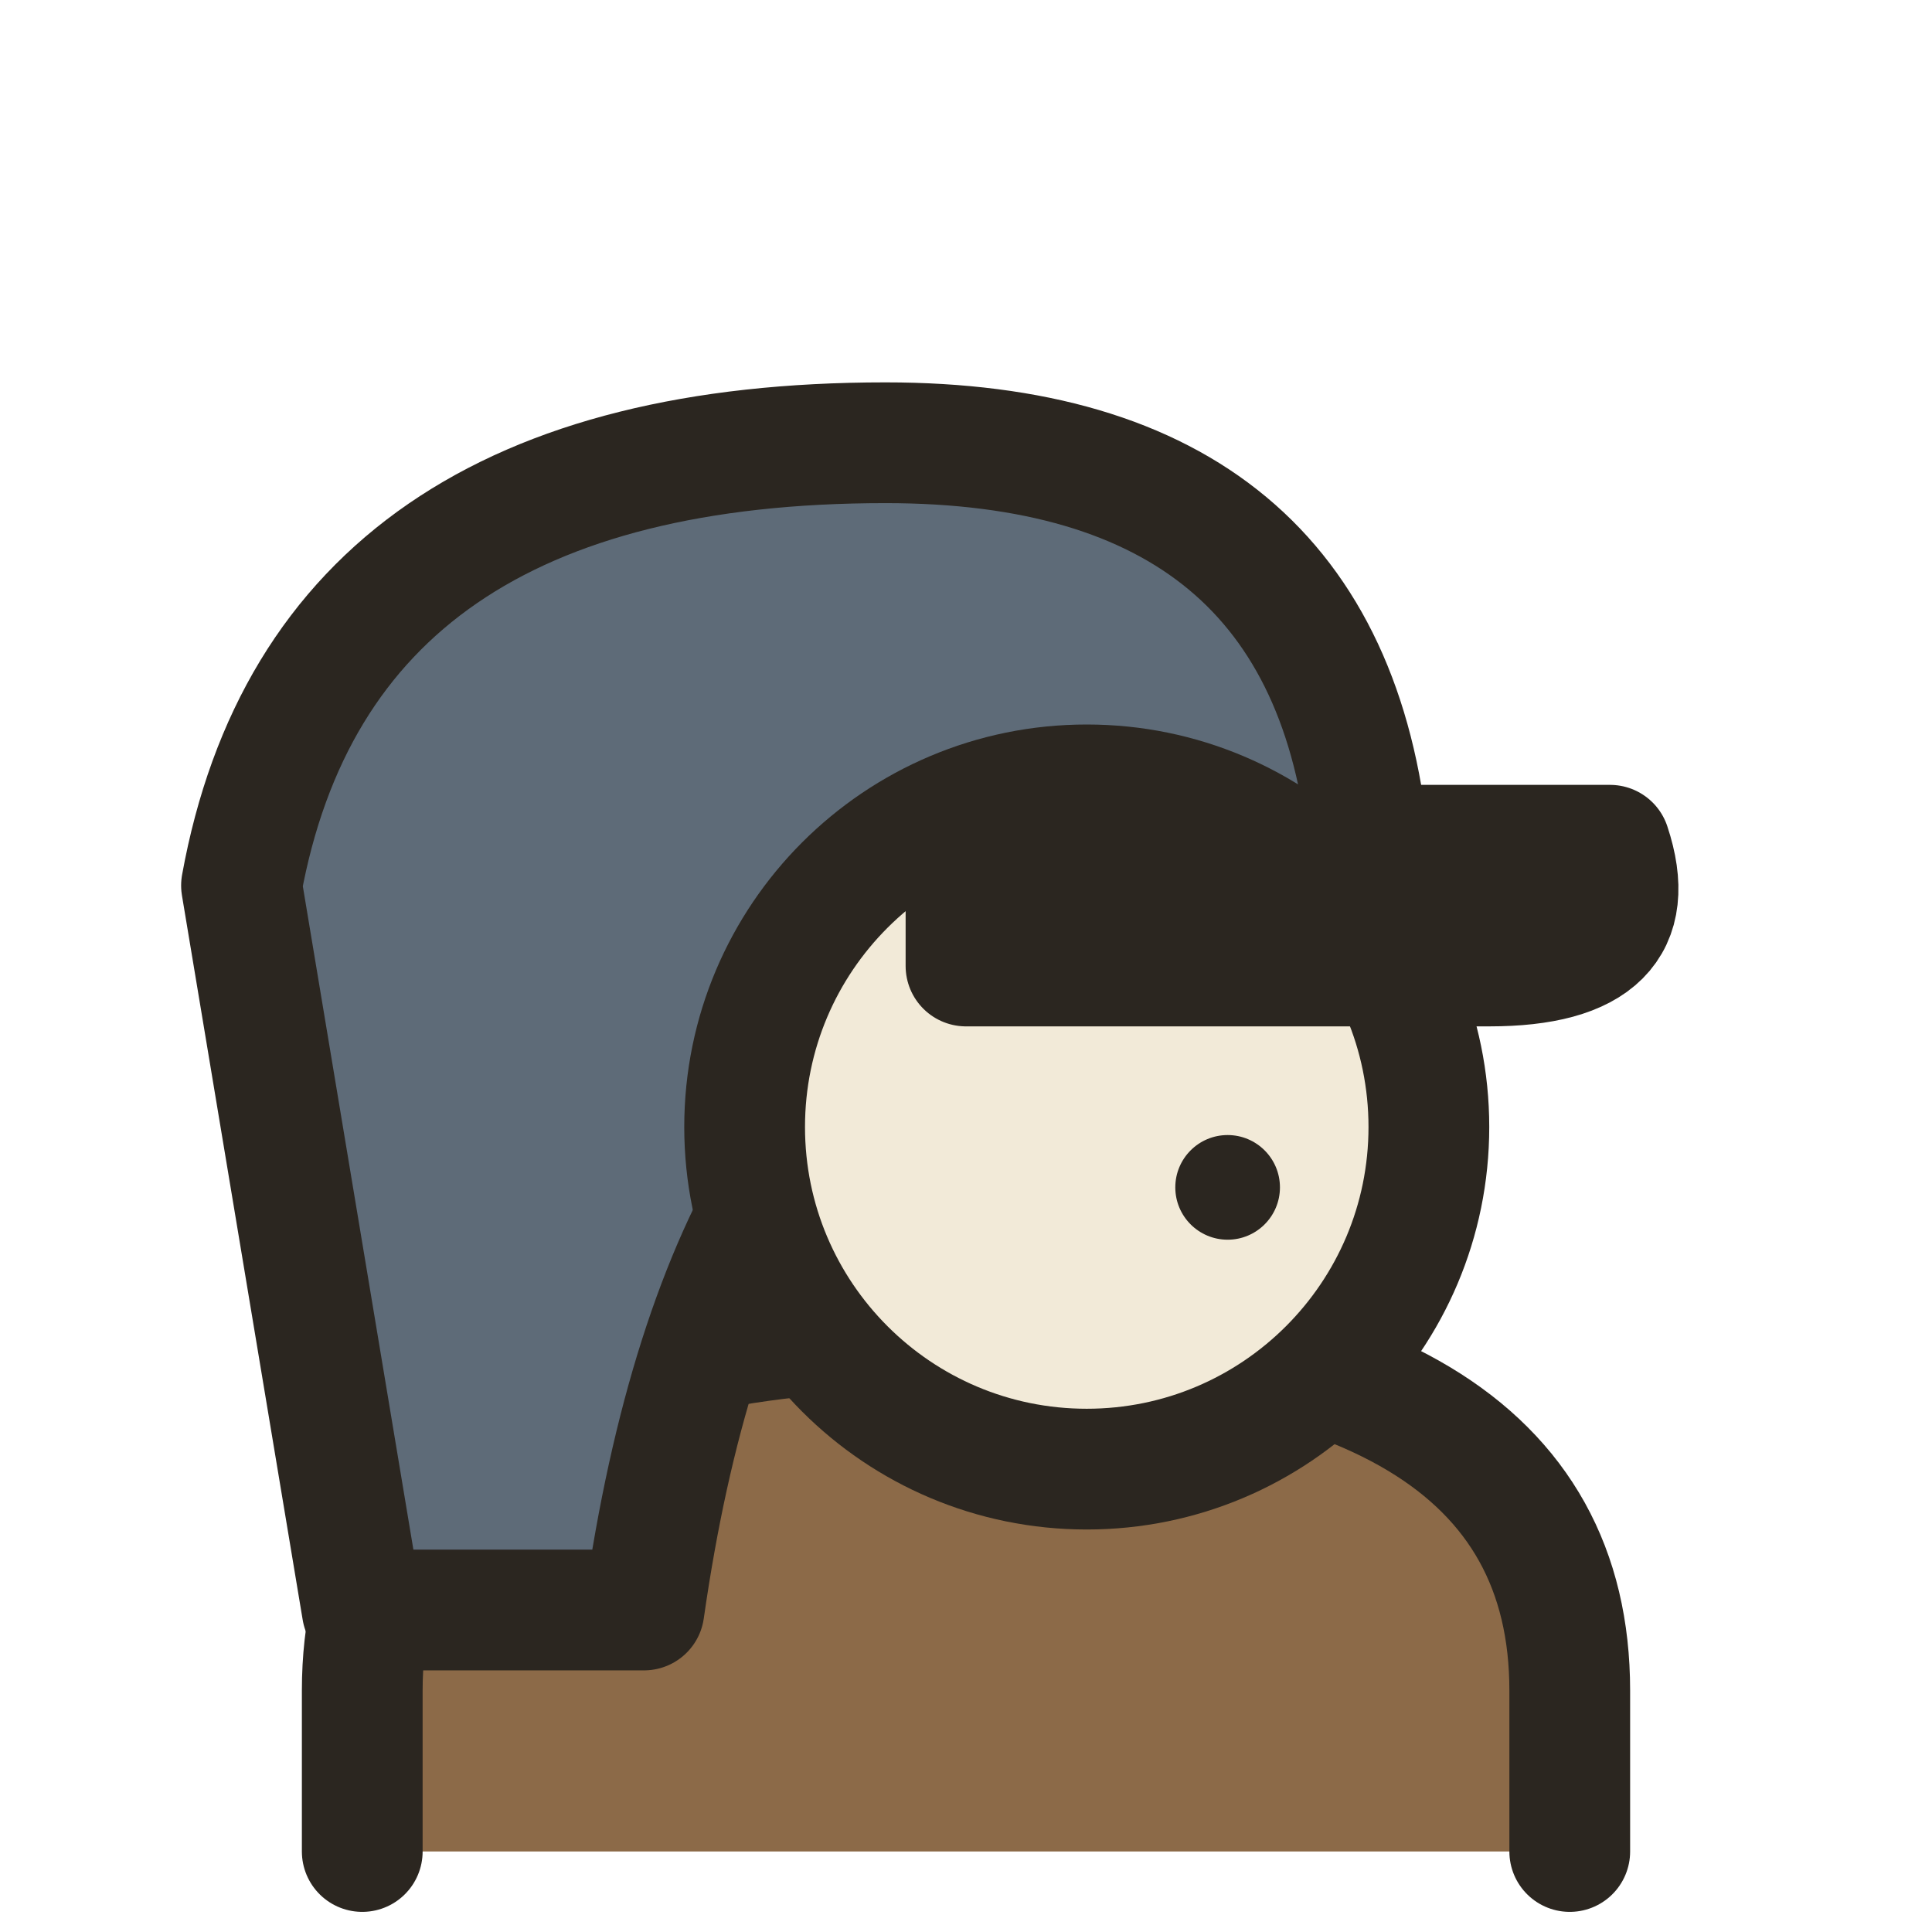
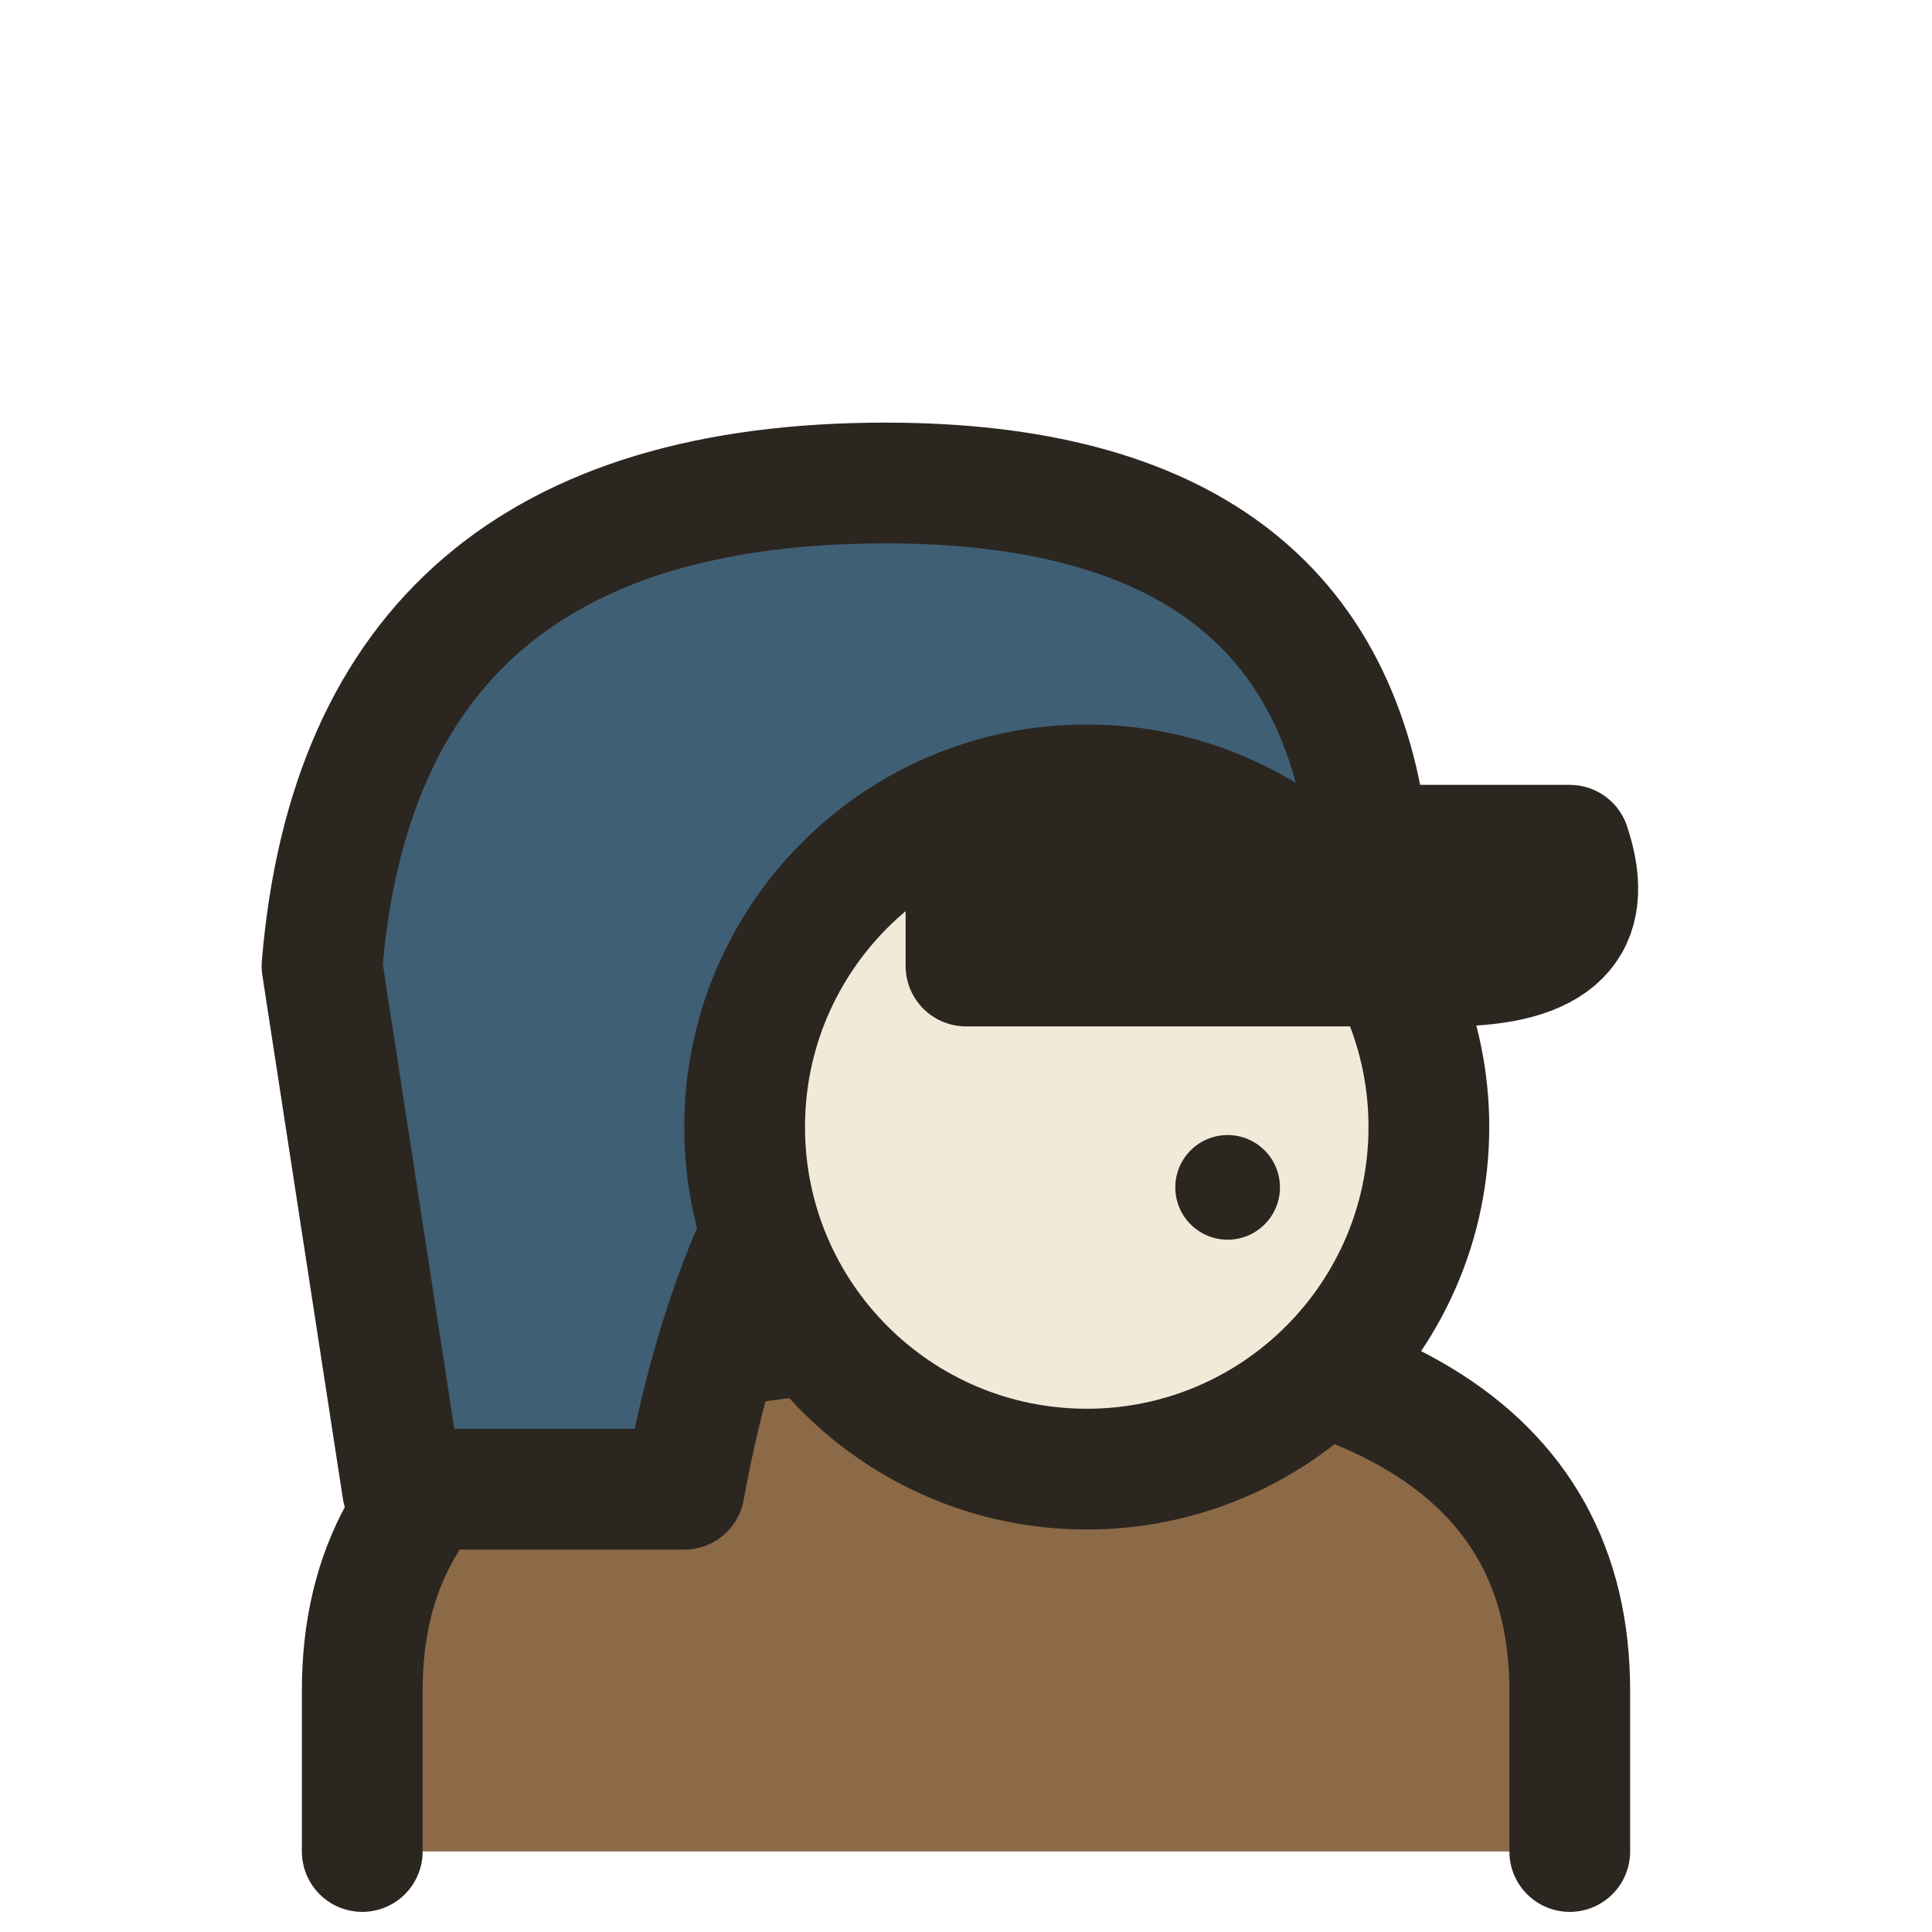
<svg xmlns="http://www.w3.org/2000/svg" width="48" height="48" viewBox="0 0 48 48" fill="none">
  <g stroke="#2B2620" stroke-width="3" stroke-linecap="round" stroke-linejoin="round">
    <path d="M9 46 V42 Q9 33 24 33 Q39 33 39 42 V46" fill="#8C6A48" />
-     <path d="M9 40 L6 22 Q8 11 22 11 Q33 11 34 21 L26 24 Q18 26 16 40Z" fill="#5E6B78" />
+     <path d="M10 37 L8 24 Q9 12 22 12 Q33 12 34 21 L26 24 Q19 26 17 37Z" fill="#3F5F75" />
    <circle cx="27" cy="28" r="8.5" fill="#F2EAD8" />
    <circle cx="30.5" cy="29.5" r="1.3" fill="#2B2620" stroke="none" />
-     <path d="M24 21 H40 Q41 24 37 24 H24Z" fill="#5E6B78" />
+     <path d="M24 21 H39 Q40 24 36 24 H24Z" fill="#3F5F75" />
  </g>
</svg>
